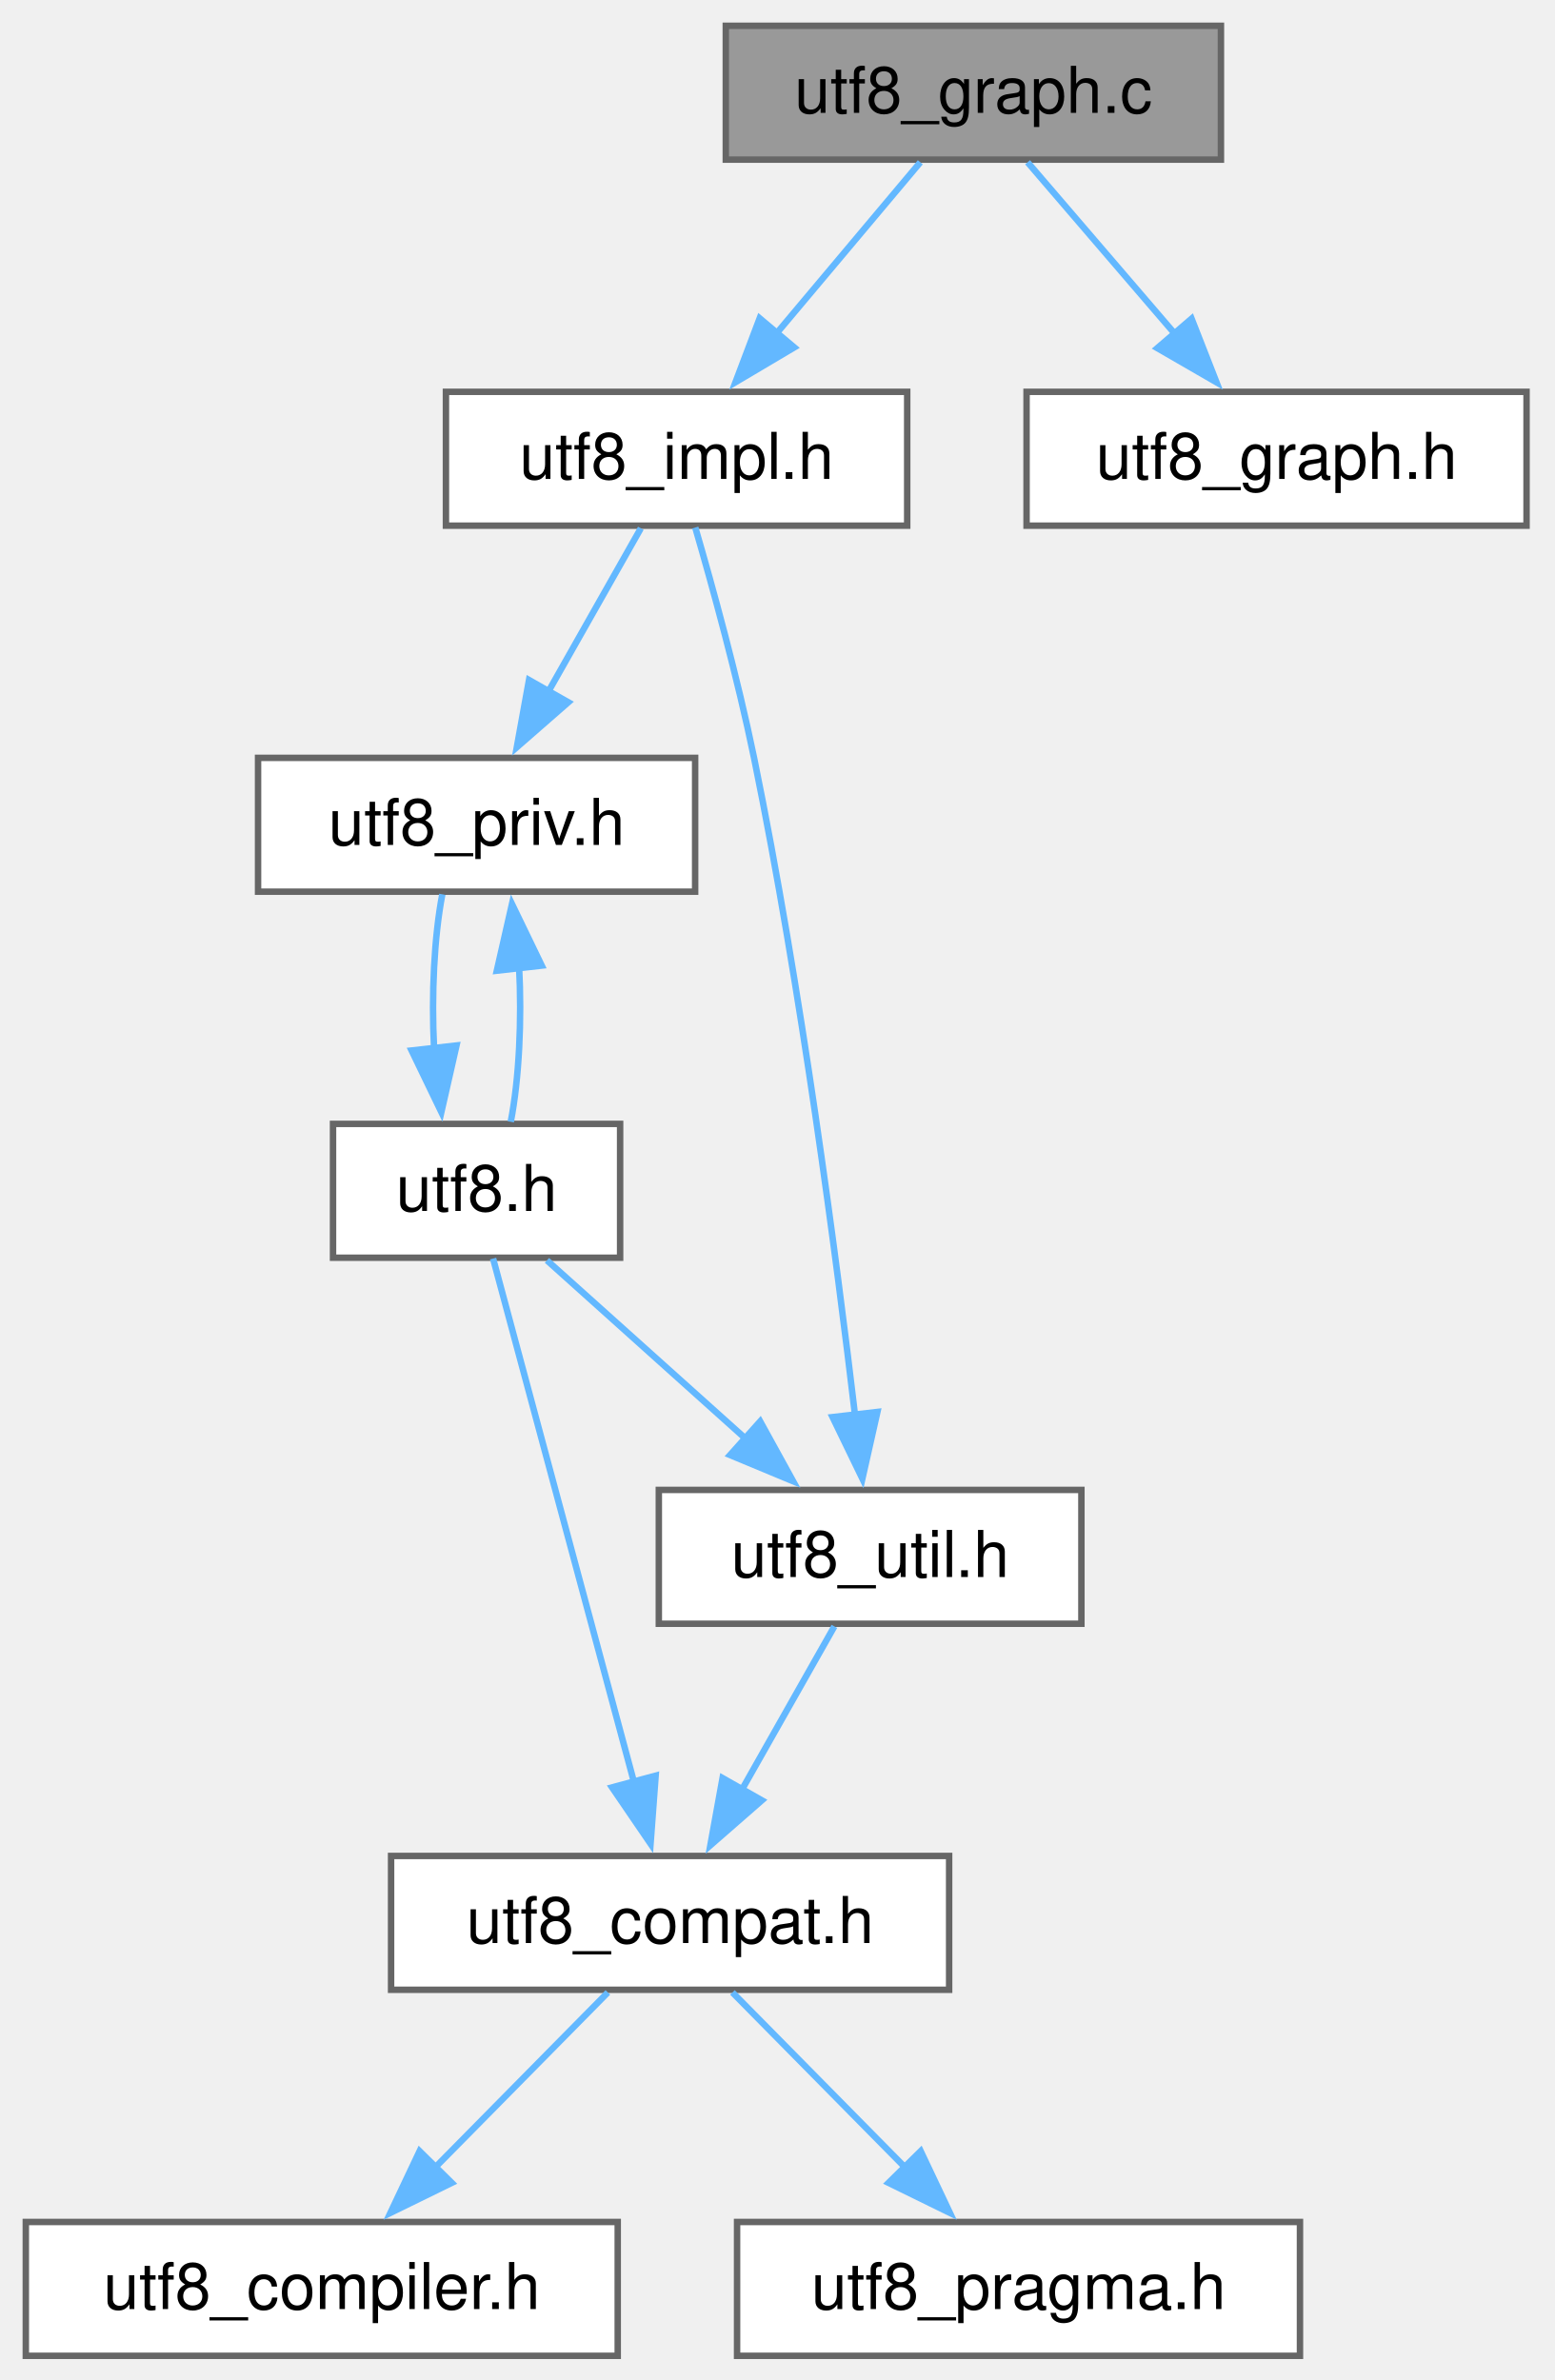
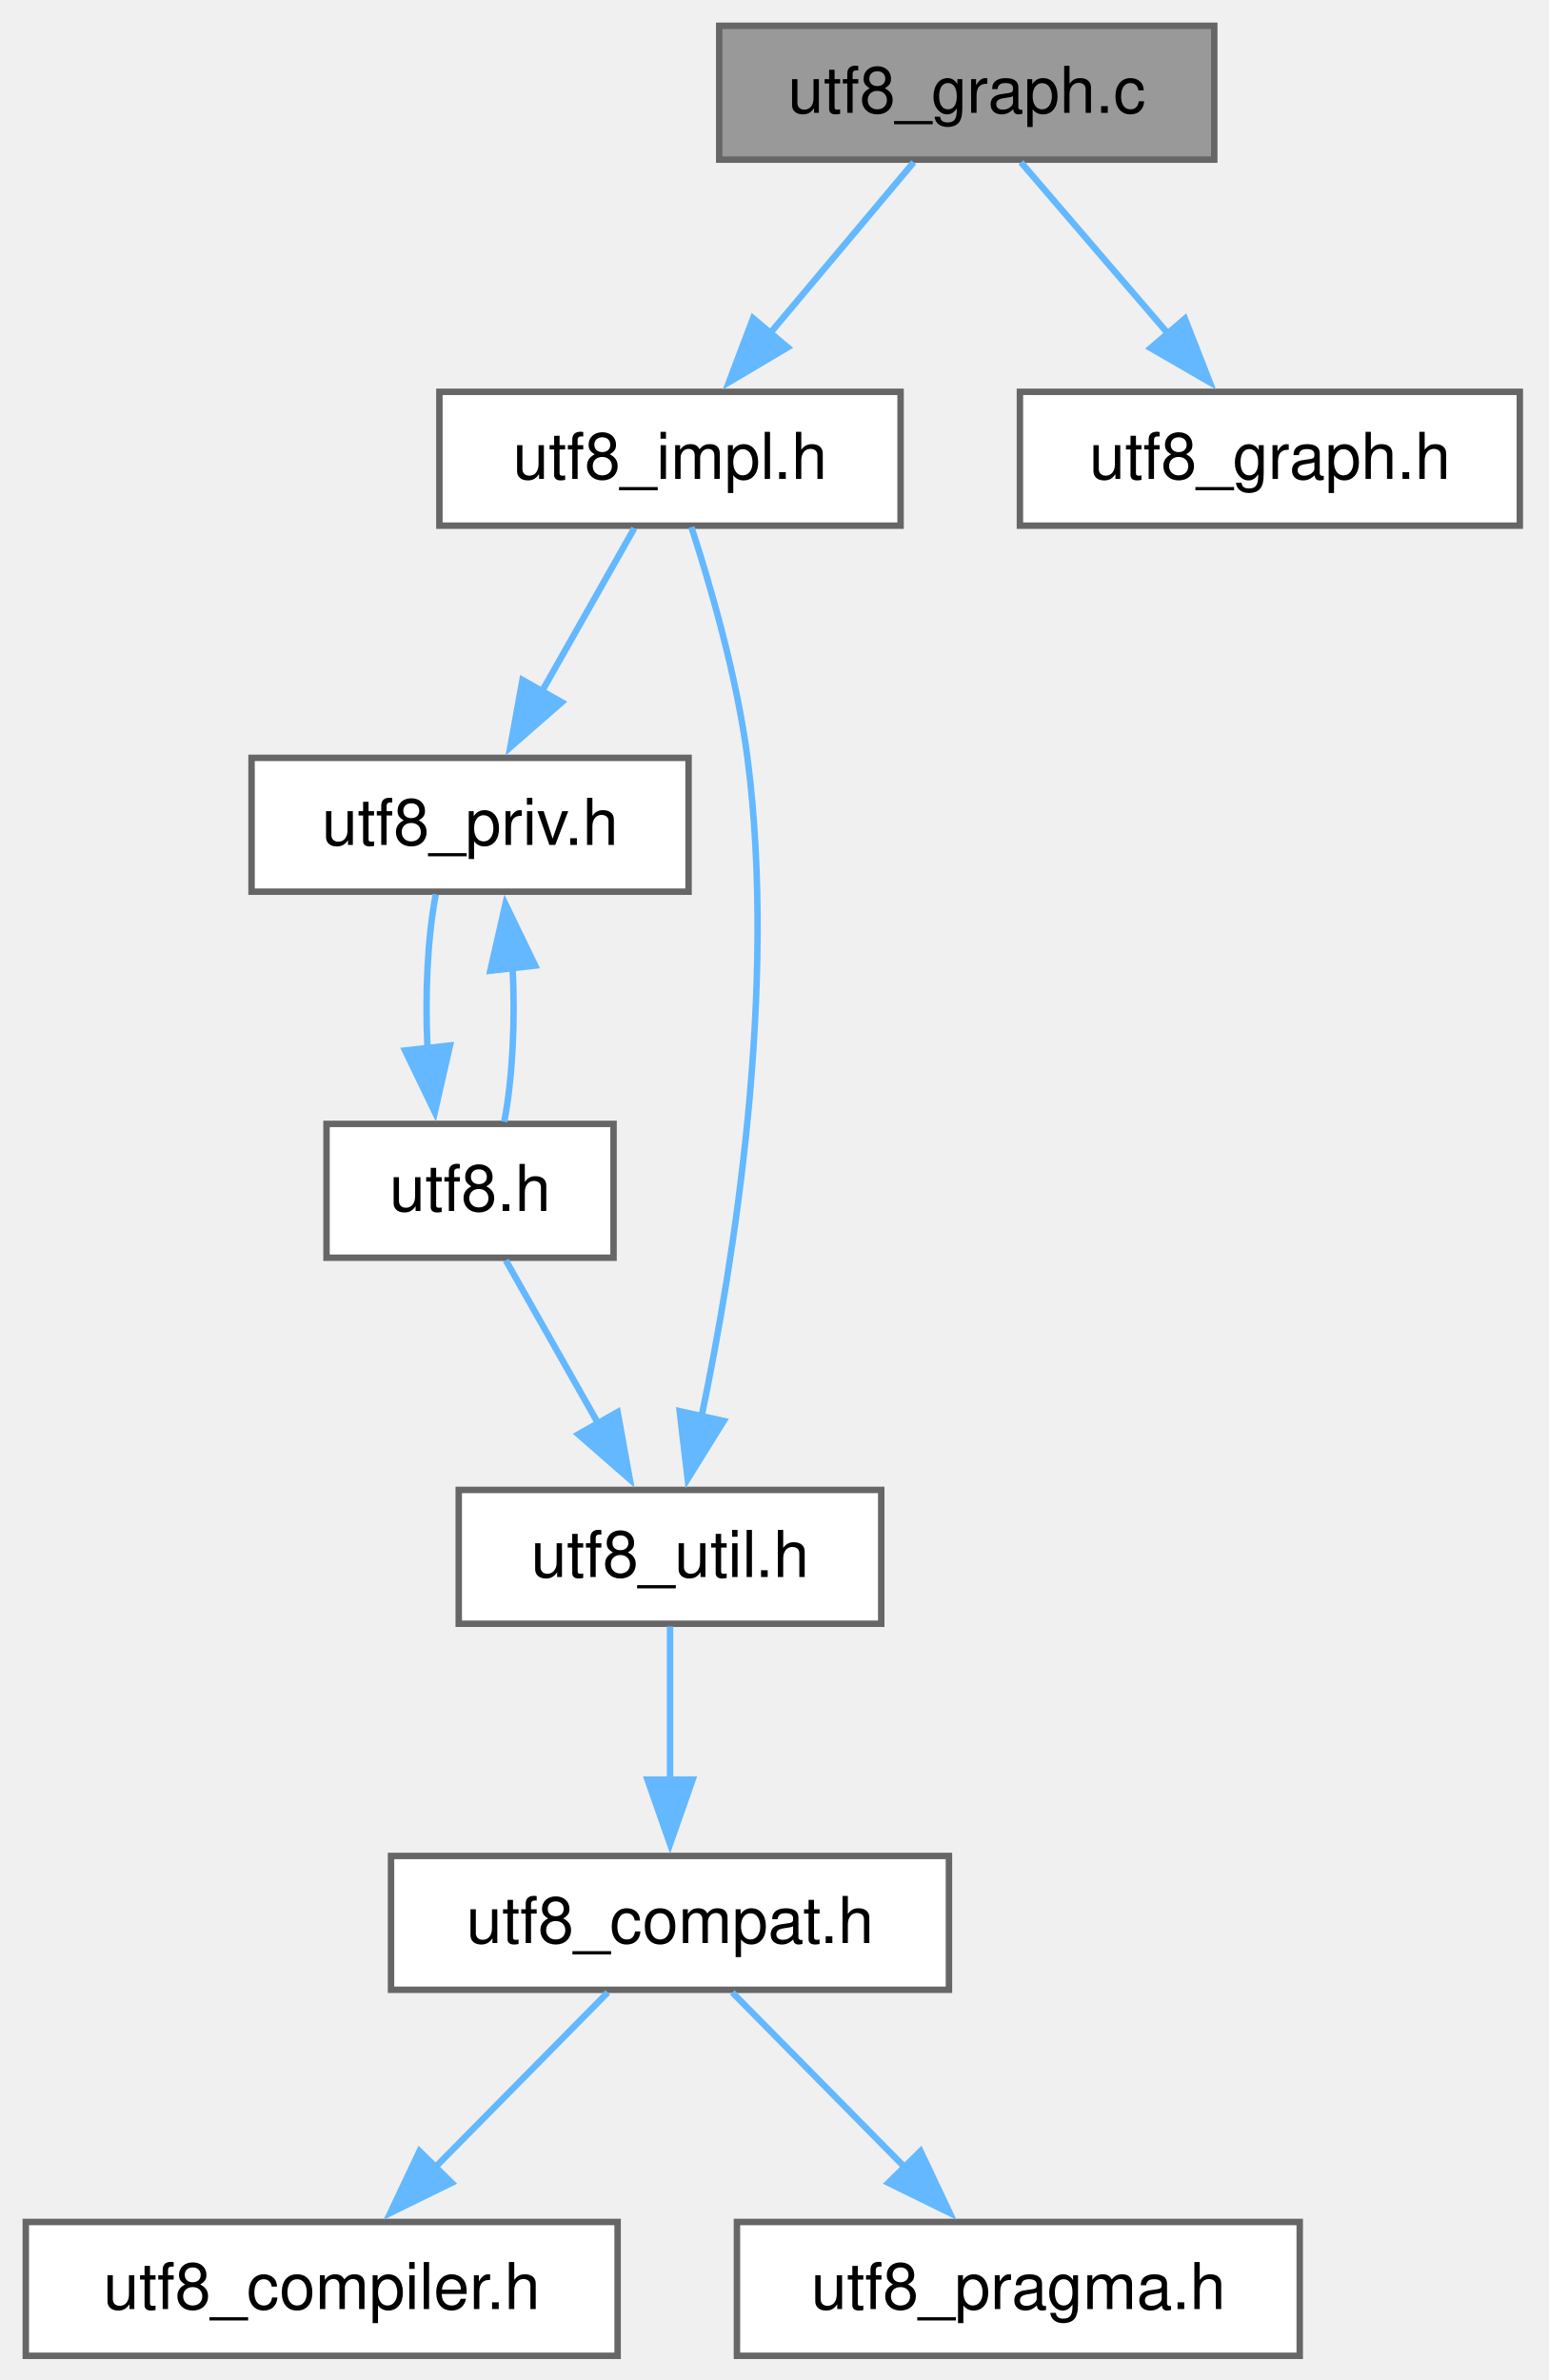
- <svg xmlns="http://www.w3.org/2000/svg" xmlns:xlink="http://www.w3.org/1999/xlink" width="241pt" height="369pt" viewBox="0.00 0.00 241.00 369.00">
+ <svg xmlns="http://www.w3.org/2000/svg" xmlns:xlink="http://www.w3.org/1999/xlink" width="240pt" height="369pt" viewBox="0.00 0.00 240.00 369.00">
  <g id="graph0" class="graph" transform="scale(1 1) rotate(0) translate(4 365.25)">
    <g id="Node000001" class="node">
      <g id="a_Node000001">
        <a xlink:title=" ">
-           <polygon fill="#999999" stroke="#666666" points="185.25,-361.25 108.5,-361.25 108.5,-340.5 185.25,-340.5 185.25,-361.25" />
-           <text xml:space="preserve" text-anchor="middle" x="146.88" y="-347.75" font-family="Helvetica,sans-Serif" font-size="10.00">utf8_graph.c</text>
+           <polygon fill="#999999" stroke="#666666" points="184.25,-361.25 107.5,-361.25 107.5,-340.5 184.25,-340.5 184.25,-361.25" />
+           <text xml:space="preserve" text-anchor="middle" x="145.88" y="-347.75" font-family="Helvetica,sans-Serif" font-size="10.00">utf8_graph.c</text>
        </a>
      </g>
    </g>
    <g id="Node000002" class="node">
      <g id="a_Node000002">
        <a xlink:href="../../d8/dfc/utf8__impl_8h.html" target="_top" xlink:title=" ">
-           <polygon fill="white" stroke="#666666" points="136.62,-304.5 65.12,-304.5 65.12,-283.75 136.62,-283.75 136.62,-304.5" />
-           <text xml:space="preserve" text-anchor="middle" x="100.88" y="-291" font-family="Helvetica,sans-Serif" font-size="10.00">utf8_impl.h</text>
+           <polygon fill="white" stroke="#666666" points="135.62,-304.5 64.12,-304.5 64.12,-283.75 135.62,-283.75 135.62,-304.5" />
+           <text xml:space="preserve" text-anchor="middle" x="99.88" y="-291" font-family="Helvetica,sans-Serif" font-size="10.00">utf8_impl.h</text>
        </a>
      </g>
    </g>
    <g id="edge1_Node000001_Node000002" class="edge">
      <g id="a_edge1_Node000001_Node000002">
        <a xlink:title=" ">
-           <path fill="none" stroke="#63b8ff" d="M138.65,-340.09C132.44,-332.69 123.73,-322.32 116.24,-313.41" />
-           <polygon fill="#63b8ff" stroke="#63b8ff" points="119.11,-311.39 110,-305.99 113.75,-315.9 119.11,-311.39" />
+           <path fill="none" stroke="#63b8ff" d="M137.65,-340.09C131.44,-332.69 122.73,-322.32 115.24,-313.41" />
+           <polygon fill="#63b8ff" stroke="#63b8ff" points="118.11,-311.39 109,-305.99 112.75,-315.9 118.11,-311.39" />
        </a>
      </g>
    </g>
    <g id="Node000009" class="node">
      <g id="a_Node000009">
        <a xlink:href="../../dc/dab/utf8__graph_8h.html" target="_top" xlink:title=" ">
-           <polygon fill="white" stroke="#666666" points="232.62,-304.5 155.12,-304.5 155.12,-283.75 232.62,-283.75 232.62,-304.5" />
-           <text xml:space="preserve" text-anchor="middle" x="193.88" y="-291" font-family="Helvetica,sans-Serif" font-size="10.00">utf8_graph.h</text>
+           <polygon fill="white" stroke="#666666" points="231.62,-304.5 154.12,-304.5 154.12,-283.75 231.62,-283.75 231.62,-304.5" />
+           <text xml:space="preserve" text-anchor="middle" x="192.88" y="-291" font-family="Helvetica,sans-Serif" font-size="10.00">utf8_graph.h</text>
        </a>
      </g>
    </g>
-     <g id="edge11_Node000001_Node000009" class="edge">
-       <g id="a_edge11_Node000001_Node000009">
+     <g id="edge10_Node000001_Node000009" class="edge">
+       <g id="a_edge10_Node000001_Node000009">
        <a xlink:title=" ">
-           <path fill="none" stroke="#63b8ff" d="M155.28,-340.09C161.63,-332.69 170.53,-322.32 178.18,-313.41" />
-           <polygon fill="#63b8ff" stroke="#63b8ff" points="180.7,-315.84 184.56,-305.98 175.39,-311.28 180.7,-315.84" />
+           <path fill="none" stroke="#63b8ff" d="M154.28,-340.09C160.63,-332.69 169.53,-322.32 177.18,-313.41" />
+           <polygon fill="#63b8ff" stroke="#63b8ff" points="179.7,-315.84 183.56,-305.98 174.39,-311.28 179.7,-315.84" />
        </a>
      </g>
    </g>
    <g id="Node000003" class="node">
      <g id="a_Node000003">
        <a xlink:href="../../d3/d30/utf8__priv_8h.html" target="_top" xlink:title="Including this private header before utf8.h prevents UTF8_PARSER_DESCRIPTOR from being undefined at t...">
-           <polygon fill="white" stroke="#666666" points="103.75,-247.75 36,-247.75 36,-227 103.75,-227 103.75,-247.75" />
-           <text xml:space="preserve" text-anchor="middle" x="69.88" y="-234.25" font-family="Helvetica,sans-Serif" font-size="10.00">utf8_priv.h</text>
+           <polygon fill="white" stroke="#666666" points="102.75,-247.75 35,-247.75 35,-227 102.75,-227 102.75,-247.75" />
+           <text xml:space="preserve" text-anchor="middle" x="68.88" y="-234.25" font-family="Helvetica,sans-Serif" font-size="10.00">utf8_priv.h</text>
        </a>
      </g>
    </g>
    <g id="edge2_Node000002_Node000003" class="edge">
      <g id="a_edge2_Node000002_Node000003">
        <a xlink:title=" ">
-           <path fill="none" stroke="#63b8ff" d="M95.33,-283.34C91.37,-276.33 85.89,-266.66 81.03,-258.08" />
-           <polygon fill="#63b8ff" stroke="#63b8ff" points="84.09,-256.37 76.11,-249.4 78,-259.82 84.09,-256.37" />
+           <path fill="none" stroke="#63b8ff" d="M94.33,-283.34C90.37,-276.33 84.89,-266.66 80.03,-258.08" />
+           <polygon fill="#63b8ff" stroke="#63b8ff" points="83.09,-256.37 75.11,-249.4 77,-259.82 83.09,-256.37" />
        </a>
      </g>
    </g>
-     <g id="Node000008" class="node">
-       <g id="a_Node000008">
+     <g id="Node000005" class="node">
+       <g id="a_Node000005">
        <a xlink:href="../../d3/db6/utf8__util_8h.html" target="_top" xlink:title=" ">
-           <polygon fill="white" stroke="#666666" points="163.62,-134.25 98.12,-134.25 98.12,-113.5 163.62,-113.5 163.62,-134.25" />
-           <text xml:space="preserve" text-anchor="middle" x="130.88" y="-120.75" font-family="Helvetica,sans-Serif" font-size="10.00">utf8_util.h</text>
+           <polygon fill="white" stroke="#666666" points="132.62,-134.25 67.12,-134.25 67.12,-113.5 132.62,-113.5 132.62,-134.25" />
+           <text xml:space="preserve" text-anchor="middle" x="99.88" y="-120.75" font-family="Helvetica,sans-Serif" font-size="10.00">utf8_util.h</text>
        </a>
      </g>
    </g>
-     <g id="edge10_Node000002_Node000008" class="edge">
-       <g id="a_edge10_Node000002_Node000008">
+     <g id="edge9_Node000002_Node000005" class="edge">
+       <g id="a_edge9_Node000002_Node000005">
        <a xlink:title=" ">
-           <path fill="none" stroke="#63b8ff" d="M103.77,-283.46C106.43,-274.33 110.32,-260.2 112.88,-247.75 120.17,-212.14 125.66,-170.13 128.56,-145.61" />
-           <polygon fill="#63b8ff" stroke="#63b8ff" points="132,-146.34 129.67,-136 125.05,-145.54 132,-146.34" />
+           <path fill="none" stroke="#63b8ff" d="M103.19,-283.53C106.14,-274.45 110.24,-260.36 111.88,-247.75 116.53,-211.91 109.85,-169.98 104.74,-145.53" />
+           <polygon fill="#63b8ff" stroke="#63b8ff" points="108.2,-144.94 102.61,-135.94 101.37,-146.46 108.2,-144.94" />
        </a>
      </g>
    </g>
    <g id="Node000004" class="node">
      <g id="a_Node000004">
        <a xlink:href="../../db/d7c/utf8_8h.html" target="_top" xlink:title=" ">
-           <polygon fill="white" stroke="#666666" points="92.12,-191 47.62,-191 47.62,-170.25 92.12,-170.25 92.12,-191" />
-           <text xml:space="preserve" text-anchor="middle" x="69.88" y="-177.5" font-family="Helvetica,sans-Serif" font-size="10.00">utf8.h</text>
+           <polygon fill="white" stroke="#666666" points="91.12,-191 46.62,-191 46.62,-170.25 91.12,-170.25 91.12,-191" />
+           <text xml:space="preserve" text-anchor="middle" x="68.88" y="-177.5" font-family="Helvetica,sans-Serif" font-size="10.00">utf8.h</text>
        </a>
      </g>
    </g>
    <g id="edge3_Node000003_Node000004" class="edge">
      <g id="a_edge3_Node000003_Node000004">
        <a xlink:title=" ">
-           <path fill="none" stroke="#63b8ff" d="M64.56,-226.59C63.29,-219.97 62.86,-210.97 63.28,-202.77" />
-           <polygon fill="#63b8ff" stroke="#63b8ff" points="66.76,-203.16 64.41,-192.83 59.8,-202.38 66.76,-203.16" />
+           <path fill="none" stroke="#63b8ff" d="M63.56,-226.59C62.29,-219.97 61.86,-210.97 62.28,-202.77" />
+           <polygon fill="#63b8ff" stroke="#63b8ff" points="65.76,-203.16 63.41,-192.83 58.8,-202.38 65.76,-203.16" />
        </a>
      </g>
    </g>
-     <g id="edge9_Node000004_Node000003" class="edge">
-       <g id="a_edge9_Node000004_Node000003">
+     <g id="edge8_Node000004_Node000003" class="edge">
+       <g id="a_edge8_Node000004_Node000003">
        <a xlink:title=" ">
-           <path fill="none" stroke="#63b8ff" d="M75.17,-191.33C76.47,-198 76.9,-207.13 76.46,-215.42" />
-           <polygon fill="#63b8ff" stroke="#63b8ff" points="73.01,-214.75 75.36,-225.08 79.97,-215.54 73.01,-214.75" />
+           <path fill="none" stroke="#63b8ff" d="M74.17,-191.33C75.47,-198 75.9,-207.13 75.46,-215.42" />
+           <polygon fill="#63b8ff" stroke="#63b8ff" points="72.01,-214.75 74.36,-225.08 78.97,-215.54 72.01,-214.75" />
        </a>
      </g>
    </g>
-     <g id="Node000005" class="node">
-       <g id="a_Node000005">
+     <g id="edge4_Node000004_Node000005" class="edge">
+       <g id="a_edge4_Node000004_Node000005">
+         <a xlink:title=" ">
+           <path fill="none" stroke="#63b8ff" d="M74.42,-169.84C78.38,-162.83 83.86,-153.16 88.72,-144.58" />
+           <polygon fill="#63b8ff" stroke="#63b8ff" points="91.75,-146.32 93.64,-135.9 85.66,-142.87 91.75,-146.32" />
+         </a>
+       </g>
+     </g>
+     <g id="Node000006" class="node">
+       <g id="a_Node000006">
        <a xlink:href="../../dd/d13/utf8__compat_8h.html" target="_top" xlink:title=" ">
          <polygon fill="white" stroke="#666666" points="143.12,-77.5 56.62,-77.5 56.62,-56.75 143.12,-56.75 143.12,-77.5" />
          <text xml:space="preserve" text-anchor="middle" x="99.88" y="-64" font-family="Helvetica,sans-Serif" font-size="10.00">utf8_compat.h</text>
        </a>
      </g>
    </g>
-     <g id="edge4_Node000004_Node000005" class="edge">
-       <g id="a_edge4_Node000004_Node000005">
+     <g id="edge5_Node000005_Node000006" class="edge">
+       <g id="a_edge5_Node000005_Node000006">
        <a xlink:title=" ">
-           <path fill="none" stroke="#63b8ff" d="M72.43,-170.12C77.26,-152.19 87.8,-113 94.32,-88.76" />
-           <polygon fill="#63b8ff" stroke="#63b8ff" points="97.63,-89.95 96.84,-79.39 90.87,-88.13 97.63,-89.95" />
+           <path fill="none" stroke="#63b8ff" d="M99.88,-113.09C99.88,-106.47 99.88,-97.47 99.88,-89.27" />
+           <polygon fill="#63b8ff" stroke="#63b8ff" points="103.38,-89.34 99.88,-79.34 96.38,-89.34 103.38,-89.34" />
        </a>
      </g>
    </g>
-     <g id="edge7_Node000004_Node000008" class="edge">
-       <g id="a_edge7_Node000004_Node000008">
-         <a xlink:title=" ">
-           <path fill="none" stroke="#63b8ff" d="M80.78,-169.84C89.37,-162.13 101.55,-151.2 111.75,-142.04" />
-           <polygon fill="#63b8ff" stroke="#63b8ff" points="113.83,-144.87 118.94,-135.59 109.16,-139.66 113.83,-144.87" />
-         </a>
-       </g>
-     </g>
-     <g id="Node000006" class="node">
-       <g id="a_Node000006">
+     <g id="Node000007" class="node">
+       <g id="a_Node000007">
        <a xlink:href="../../d1/dd3/utf8__compiler_8h.html" target="_top" xlink:title="Compiler identification convenience macros.">
          <polygon fill="white" stroke="#666666" points="91.75,-20.75 0,-20.75 0,0 91.75,0 91.75,-20.75" />
          <text xml:space="preserve" text-anchor="middle" x="45.88" y="-7.25" font-family="Helvetica,sans-Serif" font-size="10.00">utf8_compiler.h</text>
        </a>
      </g>
    </g>
-     <g id="edge5_Node000005_Node000006" class="edge">
-       <g id="a_edge5_Node000005_Node000006">
+     <g id="edge6_Node000006_Node000007" class="edge">
+       <g id="a_edge6_Node000006_Node000007">
        <a xlink:title=" ">
          <path fill="none" stroke="#63b8ff" d="M90.22,-56.34C82.77,-48.78 72.27,-38.14 63.35,-29.1" />
          <polygon fill="#63b8ff" stroke="#63b8ff" points="66.02,-26.82 56.51,-22.16 61.04,-31.73 66.02,-26.82" />
        </a>
      </g>
    </g>
-     <g id="Node000007" class="node">
-       <g id="a_Node000007">
+     <g id="Node000008" class="node">
+       <g id="a_Node000008">
        <a xlink:href="../../db/d90/utf8__pragma_8h.html" target="_top" xlink:title="Cross-compiler pragma wrapper macros.">
          <polygon fill="white" stroke="#666666" points="197.5,-20.75 110.25,-20.75 110.25,0 197.5,0 197.5,-20.75" />
          <text xml:space="preserve" text-anchor="middle" x="153.88" y="-7.25" font-family="Helvetica,sans-Serif" font-size="10.00">utf8_pragma.h</text>
        </a>
      </g>
    </g>
-     <g id="edge6_Node000005_Node000007" class="edge">
-       <g id="a_edge6_Node000005_Node000007">
+     <g id="edge7_Node000006_Node000008" class="edge">
+       <g id="a_edge7_Node000006_Node000008">
        <a xlink:title=" ">
          <path fill="none" stroke="#63b8ff" d="M109.53,-56.34C116.98,-48.78 127.48,-38.14 136.4,-29.1" />
          <polygon fill="#63b8ff" stroke="#63b8ff" points="138.71,-31.73 143.24,-22.16 133.73,-26.82 138.71,-31.73" />
        </a>
      </g>
    </g>
-     <g id="edge8_Node000008_Node000005" class="edge">
-       <g id="a_edge8_Node000008_Node000005">
-         <a xlink:title=" ">
-           <path fill="none" stroke="#63b8ff" d="M125.33,-113.09C121.37,-106.08 115.89,-96.41 111.03,-87.83" />
-           <polygon fill="#63b8ff" stroke="#63b8ff" points="114.09,-86.12 106.11,-79.15 108,-89.57 114.09,-86.12" />
-         </a>
-       </g>
-     </g>
  </g>
</svg>
